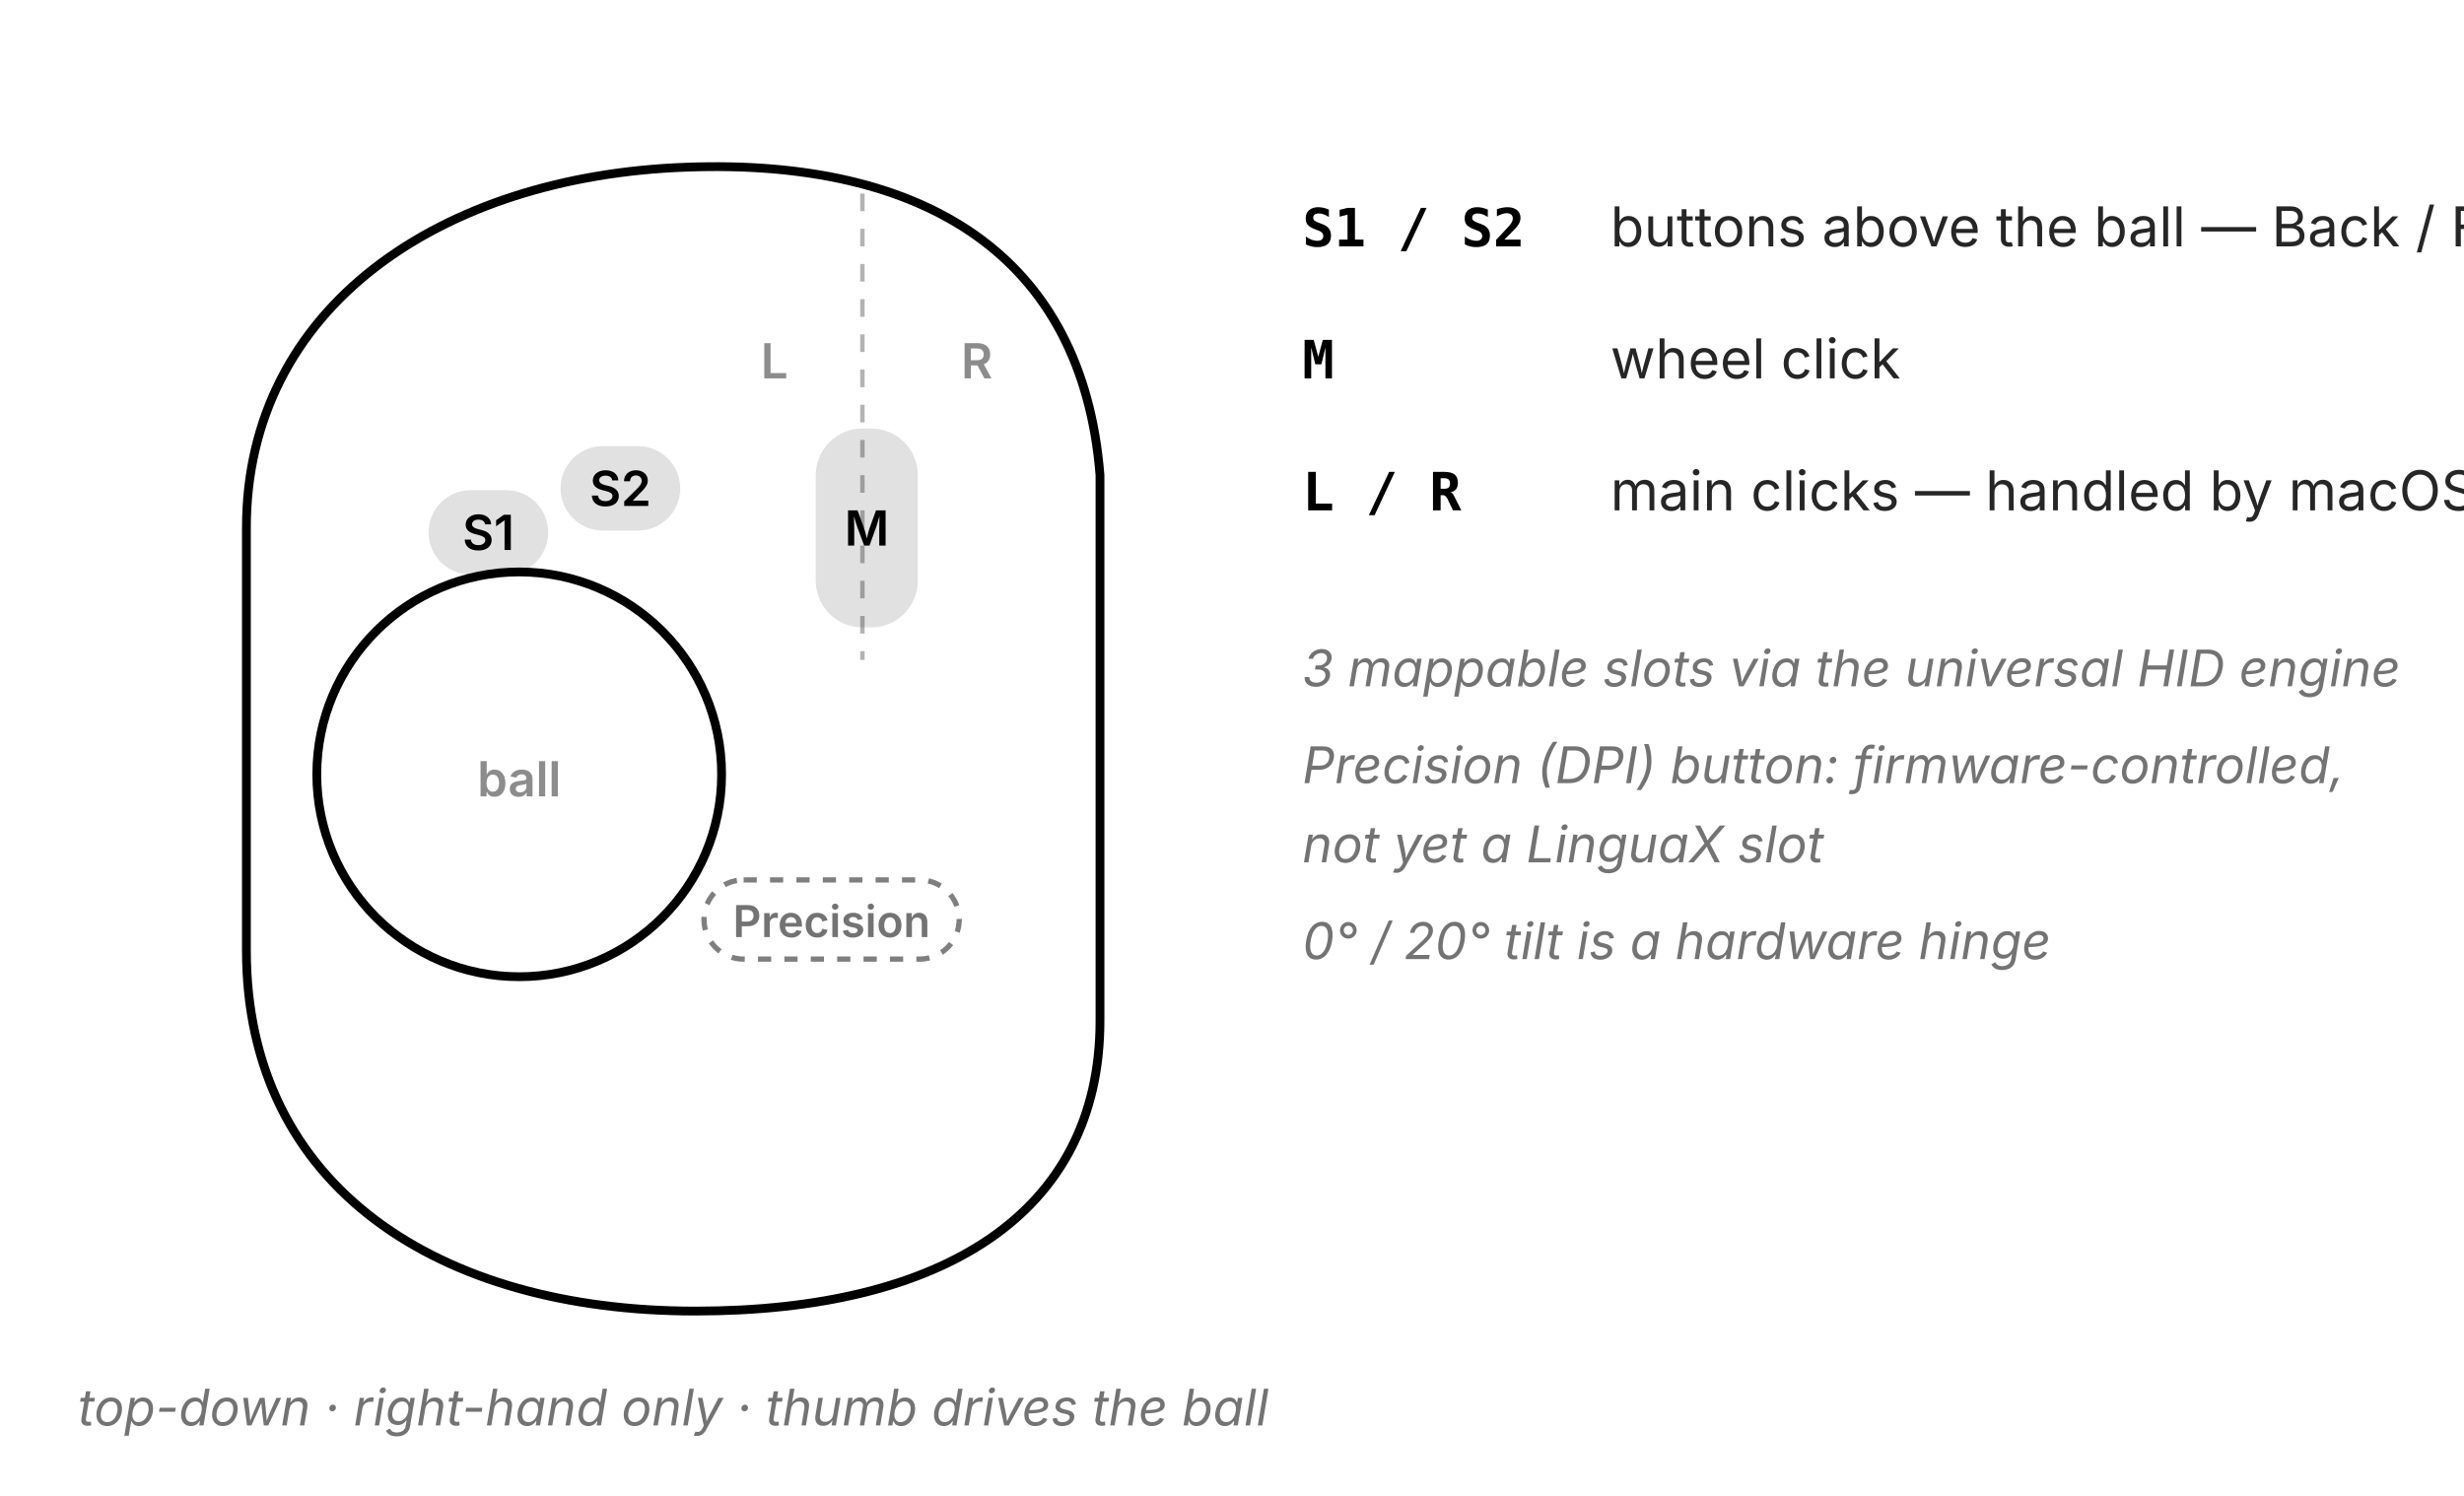
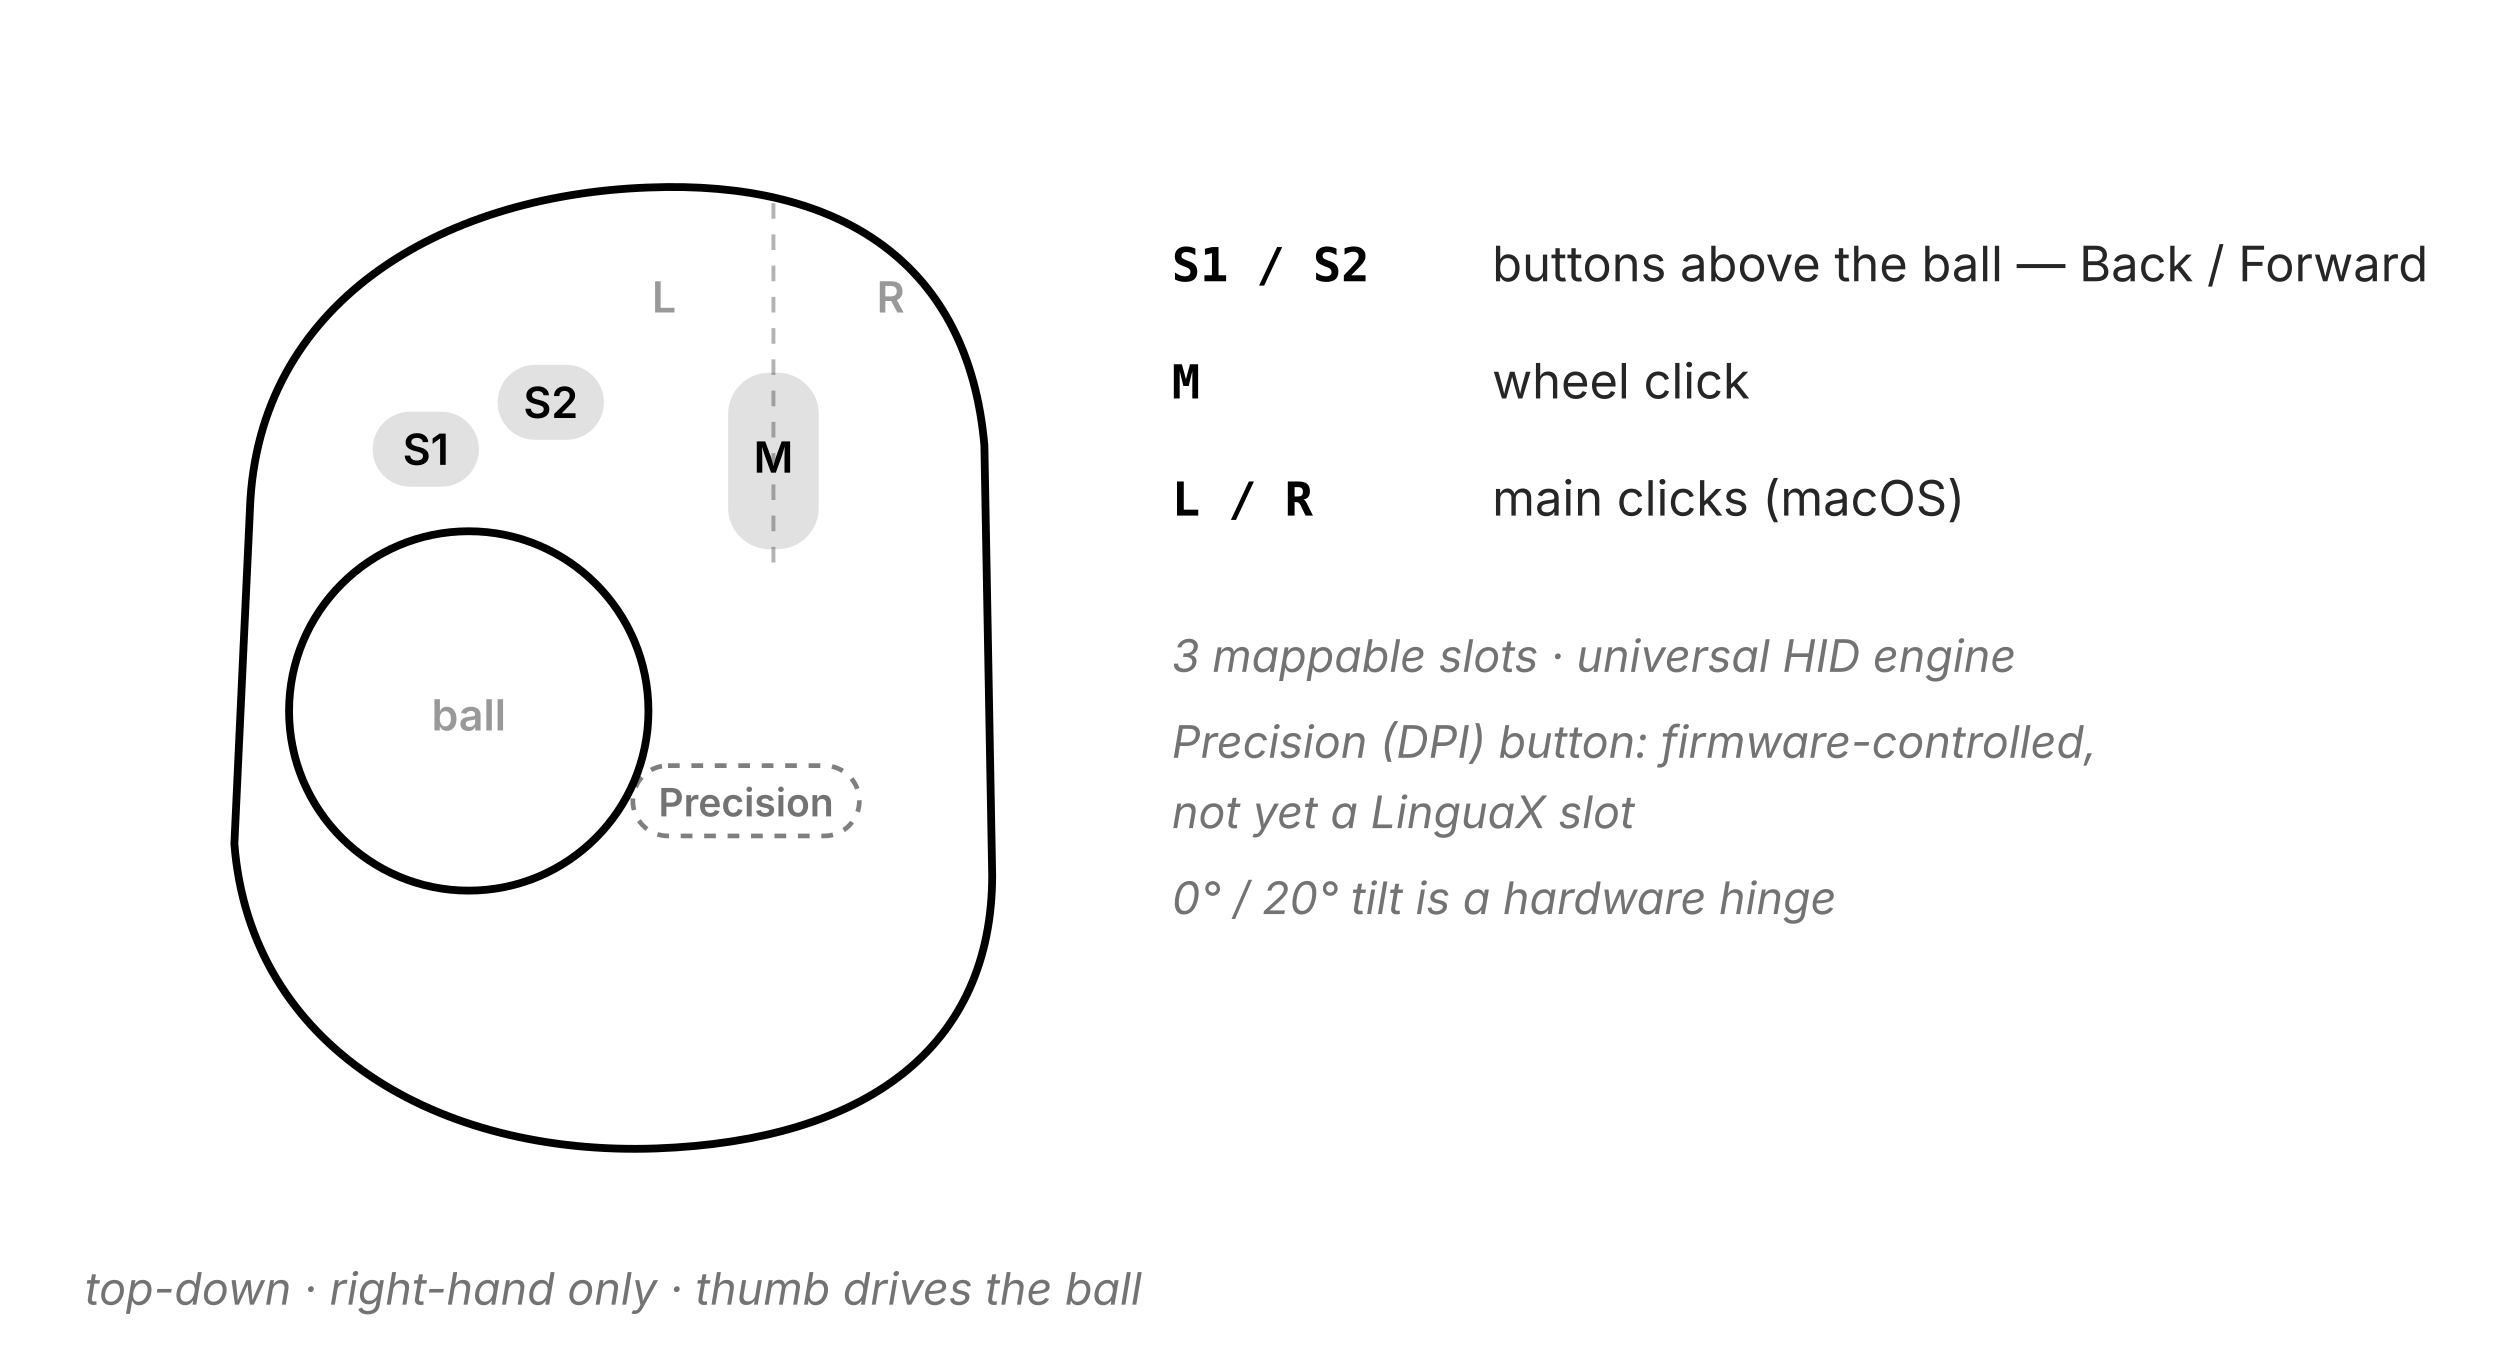
- <svg xmlns="http://www.w3.org/2000/svg" viewBox="0 0 560 340" role="img" aria-labelledby="ergo-t ergo-d">
+ <svg xmlns="http://www.w3.org/2000/svg" viewBox="0 0 640 350" role="img" aria-labelledby="ergo-t ergo-d">
  <style>
-     .outline{fill:none;stroke:currentColor;stroke-width:2;}
+     .outline{fill:none;stroke:currentColor;stroke-width:2;stroke-linejoin:round;}
    .split{stroke:currentColor;stroke-width:1;stroke-dasharray:4 4;opacity:.3;fill:none;}
    .pill{fill:currentColor;opacity:.12;stroke:currentColor;stroke-width:1.2;}
    .pill-off{fill:none;stroke:currentColor;stroke-width:1.2;stroke-dasharray:3 3;opacity:.5;}
    .pt{fill:currentColor;font:600 11px -apple-system,system-ui,sans-serif;text-anchor:middle;}
    .pt-off{fill:currentColor;font:600 10px -apple-system,system-ui,sans-serif;text-anchor:middle;opacity:.55;}
+     .ghost{fill:currentColor;font:600 11px -apple-system,system-ui,sans-serif;text-anchor:middle;opacity:.4;}
    .lg-code{fill:currentColor;font:600 12px ui-monospace,SFMono-Regular,Menlo,monospace;}
    .lg-name{fill:currentColor;font:400 12.5px -apple-system,system-ui,sans-serif;opacity:.85;}
    .cap{fill:currentColor;font:italic 11.5px -apple-system,system-ui,sans-serif;opacity:.55;}
  </style>
-   <path class="outline" d="M56 120     C 56 70, 100 40, 156 38     C 210 36, 246 58, 250 108     L 250 232     C 250 276, 214 298, 158 298     C 100 298, 56 270, 56 216 Z" />
-   <circle class="outline" cx="118" cy="176" r="46" />
-   <text class="pt" x="118" y="181" opacity=".45">ball</text>
-   <path class="split" d="M196 44 L 196 150" />
-   <text class="pt" x="176" y="86" opacity=".45">L</text>
-   <text class="pt" x="222" y="86" opacity=".45">R</text>
-   <rect class="pill" x="186" y="98" width="22" height="44" rx="10" />
-   <text class="pt" x="197" y="124">M</text>
-   <rect class="pill" x="128" y="102" width="26" height="18" rx="9" />
-   <text class="pt" x="141" y="115">S2</text>
-   <rect class="pill" x="98" y="112" width="26" height="18" rx="9" />
-   <text class="pt" x="111" y="125">S1</text>
-   <rect class="pill-off" x="160" y="200" width="58" height="18" rx="9" />
-   <text class="pt-off" x="189" y="213">Precision</text>
-   <text class="cap" x="153" y="324" text-anchor="middle">top-down · right-hand only · thumb drives the ball</text>
-   <g transform="translate(296,56)">
+   <path class="outline" d="M64 130     C 66 78, 112 50, 166 48     C 216 46, 248 68, 252 114     L 254 224     C 254 268, 222 292, 168 294     C 112 296, 64 268, 60 216 Z" />
+   <circle class="outline" cx="120" cy="182" r="46" />
+   <text class="ghost" x="120" y="187">ball</text>
+   <path class="split" d="M198 52 L 198 148" />
+   <text class="ghost" x="170" y="80">L</text>
+   <text class="ghost" x="228" y="80">R</text>
+   <rect class="pill" x="187" y="96" width="22" height="44" rx="10" />
+   <text class="pt" x="198" y="121">M</text>
+   <rect class="pill" x="128" y="94" width="26" height="18" rx="9" />
+   <text class="pt" x="141" y="107">S2</text>
+   <rect class="pill" x="96" y="106" width="26" height="18" rx="9" />
+   <text class="pt" x="109" y="119">S1</text>
+   <rect class="pill-off" x="162" y="196" width="58" height="18" rx="9" />
+   <text class="pt-off" x="191" y="209">Precision</text>
+   <text class="cap" x="157" y="334" text-anchor="middle">top-down · right-hand only · thumb drives the ball</text>
+   <g transform="translate(300,72)">
    <text class="lg-code" x="0" y="0">S1 / S2</text>
-     <text class="lg-name" x="70" y="0">buttons above the ball — Back / Forward</text>
+     <text class="lg-name" x="82" y="0">buttons above the ball — Back / Forward</text>
    <text class="lg-code" x="0" y="30">M</text>
-     <text class="lg-name" x="70" y="30">wheel click</text>
+     <text class="lg-name" x="82" y="30">wheel click</text>
    <text class="lg-code" x="0" y="60">L / R</text>
-     <text class="lg-name" x="70" y="60">main clicks — handled by macOS</text>
-     <text class="cap" x="0" y="100">3 mappable slots via the universal HID engine</text>
+     <text class="lg-name" x="82" y="60">main clicks (macOS)</text>
+     <text class="cap" x="0" y="100">3 mappable slots · universal HID engine</text>
    <text class="cap" x="0" y="122">Precision (DPI) button: firmware-controlled,</text>
    <text class="cap" x="0" y="140">not yet a LinguaX slot</text>
    <text class="cap" x="0" y="162">0° / 20° tilt is a hardware hinge</text>
  </g>
</svg>
